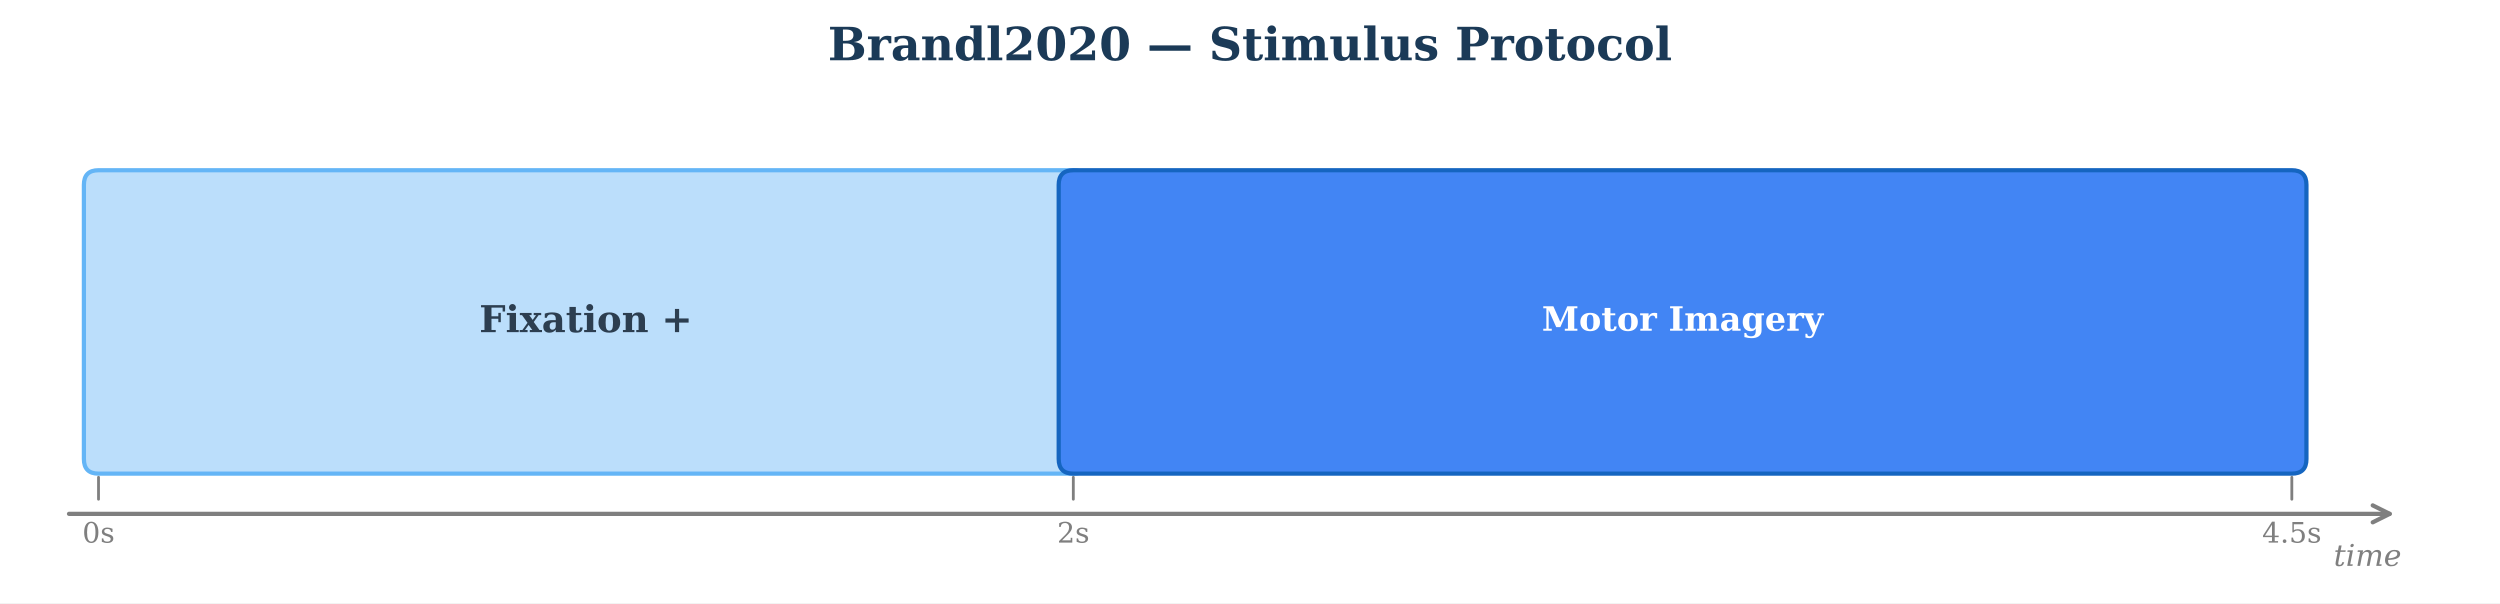
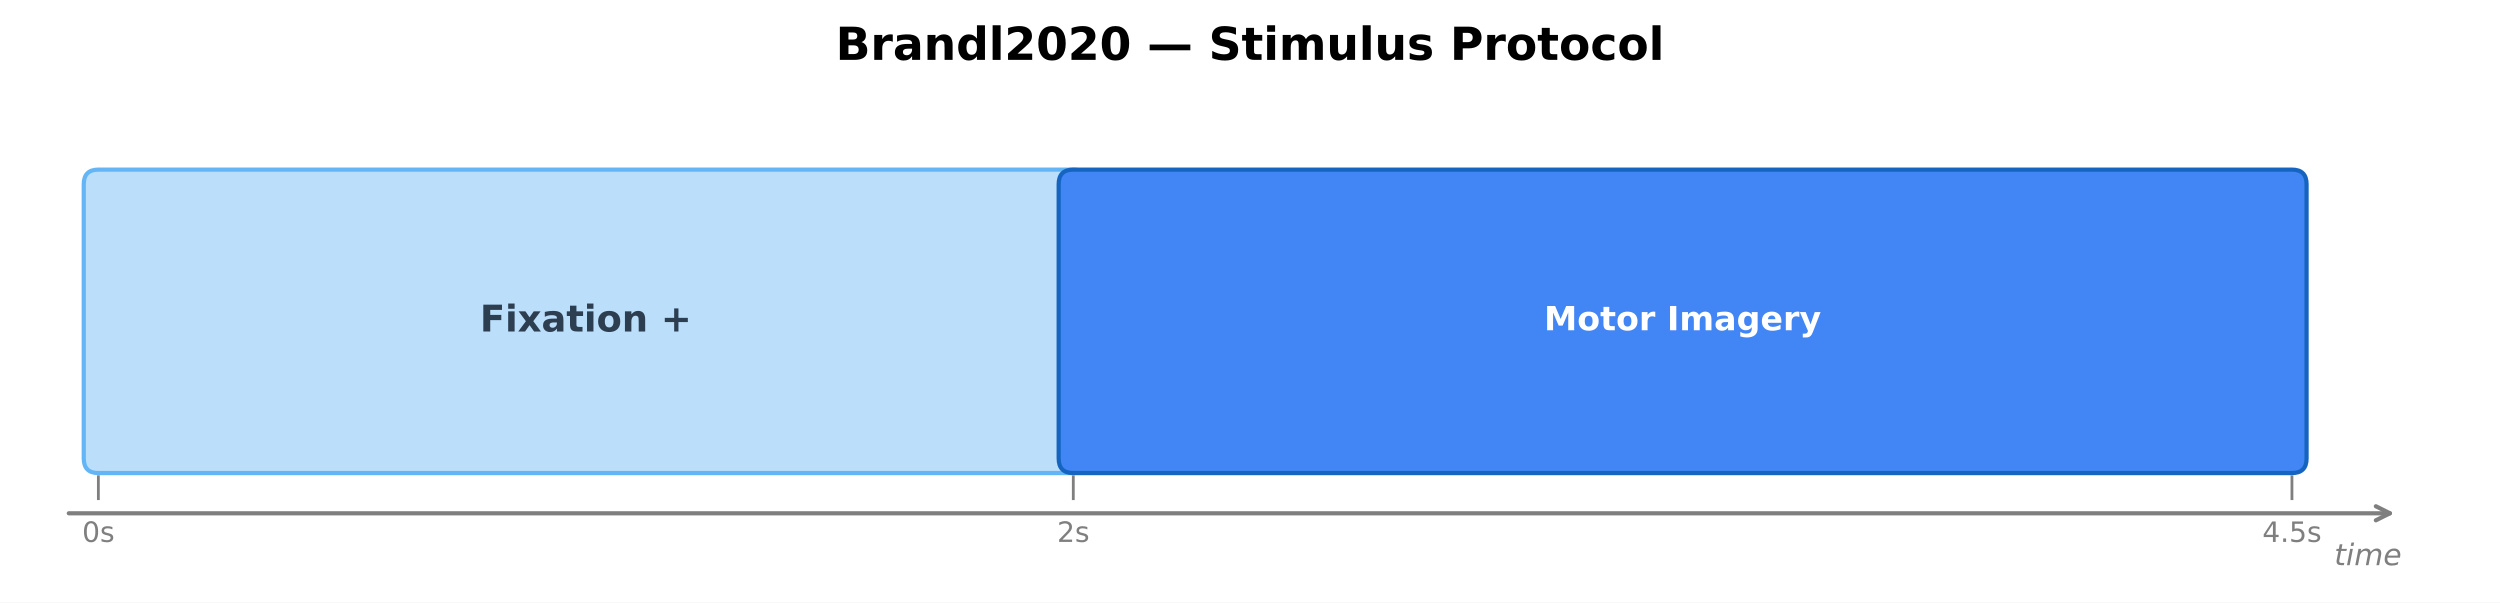
- <svg xmlns="http://www.w3.org/2000/svg" xmlns:xlink="http://www.w3.org/1999/xlink" width="708.48pt" height="170.95pt" viewBox="0 0 708.48 170.95" version="1.1">
+ <svg xmlns="http://www.w3.org/2000/svg" xmlns:xlink="http://www.w3.org/1999/xlink" width="712.8pt" height="171.788pt" viewBox="0 0 712.8 171.788" version="1.1">
  <defs>
    <style type="text/css">*{stroke-linejoin: round; stroke-linecap: butt}</style>
  </defs>
  <g id="figure_1">
    <g id="patch_1">
-       <path d="M 0 170.95  L 708.48 170.95  L 708.48 0  L 0 0  z " style="fill: #ffffff" />
+       <path d="M 0 171.788  L 712.8 171.788  L 712.8 0  L 0 0  z " style="fill: #ffffff" />
    </g>
    <g id="axes_1">
      <g id="patch_2">
-         <path d="M 27.919 134.226  L 304.17 134.226  Q 308.313 134.226 308.313 130.082  L 308.313 52.387  Q 308.313 48.243 304.17 48.243  L 27.919 48.243  Q 23.775 48.243 23.775 52.387  L 23.775 130.082  Q 23.775 134.226 27.919 134.226  z " clip-path="url(#p3c25d20036)" style="fill: #bbdefb; stroke: #64b5f6; stroke-width: 1.2" />
+         <path d="M 28.048 134.88  L 306.018 134.88  Q 310.187 134.88 310.187 130.711  L 310.187 52.532  Q 310.187 48.362 306.018 48.362  L 28.048 48.362  Q 23.878 48.362 23.878 52.532  L 23.878 130.711  Q 23.878 134.88 28.048 134.88  z " clip-path="url(#pcb5eb12a35)" style="fill: #bbdefb; stroke: #64b5f6; stroke-width: 1.2" />
      </g>
      <g id="patch_3">
-         <path d="M 304.17 134.226  L 649.483 134.226  Q 653.627 134.226 653.627 130.082  L 653.627 52.387  Q 653.627 48.243 649.483 48.243  L 304.17 48.243  Q 300.026 48.243 300.026 52.387  L 300.026 130.082  Q 300.026 134.226 304.17 134.226  z " clip-path="url(#p3c25d20036)" style="fill: #4285f4; stroke: #1565c0; stroke-width: 1.2" />
+         <path d="M 306.018 134.88  L 653.481 134.88  Q 657.65 134.88 657.65 130.711  L 657.65 52.532  Q 657.65 48.362 653.481 48.362  L 306.018 48.362  Q 301.848 48.362 301.848 52.532  L 301.848 130.711  Q 301.848 134.88 306.018 134.88  z " clip-path="url(#pcb5eb12a35)" style="fill: #4285f4; stroke: #1565c0; stroke-width: 1.2" />
      </g>
      <g id="line2d_1">
-         <path d="M 27.919 135.262  L 27.919 141.477  " clip-path="url(#p3c25d20036)" style="fill: none; stroke: #7f7f7f; stroke-width: 0.8; stroke-linecap: round" />
+         <path d="M 28.048 135.923  L 28.048 142.177  " clip-path="url(#pcb5eb12a35)" style="fill: none; stroke: #7f7f7f; stroke-width: 0.8; stroke-linecap: square" />
      </g>
      <g id="line2d_2">
-         <path d="M 304.17 135.262  L 304.17 141.477  " clip-path="url(#p3c25d20036)" style="fill: none; stroke: #7f7f7f; stroke-width: 0.8; stroke-linecap: round" />
+         <path d="M 306.018 135.923  L 306.018 142.177  " clip-path="url(#pcb5eb12a35)" style="fill: none; stroke: #7f7f7f; stroke-width: 0.8; stroke-linecap: square" />
      </g>
      <g id="line2d_3">
-         <path d="M 649.483 135.262  L 649.483 141.477  " clip-path="url(#p3c25d20036)" style="fill: none; stroke: #7f7f7f; stroke-width: 0.8; stroke-linecap: round" />
+         <path d="M 653.481 135.923  L 653.481 142.177  " clip-path="url(#pcb5eb12a35)" style="fill: none; stroke: #7f7f7f; stroke-width: 0.8; stroke-linecap: square" />
      </g>
      <g id="text_1">
-         <g clip-path="url(#p3c25d20036)">
-           <g style="fill: #2c3e50" transform="translate(135.8255 94.13173) scale(0.105 -0.105)">
+         <g clip-path="url(#pcb5eb12a35)">
+           <g style="fill: #2c3e50" transform="translate(136.8371 94.5186) scale(0.105 -0.105)">
            <defs>
-               <path id="DejaVuSerif-Bold-46" d="M 300 0  L 300 378  L 897 378  L 897 4288  L 300 4288  L 300 4666  L 4459 4666  L 4459 3566  L 4031 3566  L 4031 4238  L 2106 4238  L 2106 2741  L 3291 2741  L 3291 3334  L 3719 3334  L 3719 1722  L 3291 1722  L 3291 2316  L 2106 2316  L 2106 378  L 2841 378  L 2841 0  L 300 0  z " transform="scale(0.015625)" />
-               <path id="DejaVuSerif-Bold-69" d="M 588 4263  Q 588 4516 763 4689  Q 938 4863 1191 4863  Q 1438 4863 1611 4689  Q 1784 4516 1784 4263  Q 1784 4016 1611 3842  Q 1438 3669 1191 3669  Q 938 3669 763 3841  Q 588 4013 588 4263  z M 1797 378  L 2272 378  L 2272 0  L 219 0  L 219 378  L 691 378  L 691 2944  L 219 2944  L 219 3322  L 1797 3322  L 1797 378  z " transform="scale(0.015625)" />
-               <path id="DejaVuSerif-Bold-78" d="M 2247 2119  L 2834 2944  L 2425 2944  L 2425 3322  L 3719 3322  L 3719 2944  L 3278 2944  L 2431 1759  L 3419 378  L 3859 378  L 3859 0  L 1747 0  L 1747 378  L 2175 378  L 1550 1253  L 922 378  L 1369 378  L 1369 0  L 0 0  L 0 378  L 475 378  L 1356 1619  L 403 2944  L 31 2944  L 31 3322  L 2059 3322  L 2059 2944  L 1656 2944  L 2247 2119  z " transform="scale(0.015625)" />
-               <path id="DejaVuSerif-Bold-61" d="M 3525 2041  L 3525 378  L 4000 378  L 4000 0  L 2419 0  L 2419 422  Q 2200 159 1931 34  Q 1663 -91 1319 -91  Q 809 -91 536 182  Q 263 456 263 966  Q 263 1525 655 1803  Q 1047 2081 1838 2081  L 2419 2081  L 2419 2278  Q 2419 2681 2228 2873  Q 2038 3066 1638 3066  Q 1306 3066 1126 2930  Q 947 2794 872 2484  L 519 2484  L 519 3200  Q 816 3306 1134 3359  Q 1453 3413 1806 3413  Q 2697 3413 3111 3081  Q 3525 2750 3525 2041  z M 2419 1044  L 2419 1709  L 2003 1709  Q 1694 1709 1528 1540  Q 1363 1372 1363 1056  Q 1363 741 1483 584  Q 1603 428 1850 428  Q 2106 428 2262 597  Q 2419 766 2419 1044  z " transform="scale(0.015625)" />
-               <path id="DejaVuSerif-Bold-74" d="M 634 2944  L 153 2944  L 153 3322  L 634 3322  L 634 4353  L 1741 4353  L 1741 3322  L 2663 3322  L 2663 2944  L 1741 2944  L 1741 909  Q 1741 475 1809 369  Q 1878 263 2059 263  Q 2259 263 2356 397  Q 2453 531 2459 813  L 2925 813  Q 2897 313 2651 111  Q 2406 -91 1806 -91  Q 1122 -91 878 123  Q 634 338 634 909  L 634 2944  z " transform="scale(0.015625)" />
-               <path id="DejaVuSerif-Bold-6f" d="M 2138 263  Q 2488 263 2630 563  Q 2772 863 2772 1663  Q 2772 2463 2631 2761  Q 2491 3059 2138 3059  Q 1784 3059 1640 2757  Q 1497 2456 1497 1663  Q 1497 869 1640 566  Q 1784 263 2138 263  z M 2138 -91  Q 1259 -91 761 376  Q 263 844 263 1663  Q 263 2484 761 2948  Q 1259 3413 2138 3413  Q 3019 3413 3516 2948  Q 4013 2484 4013 1663  Q 4013 844 3514 376  Q 3016 -91 2138 -91  z " transform="scale(0.015625)" />
-               <path id="DejaVuSerif-Bold-6e" d="M 219 0  L 219 378  L 691 378  L 691 2944  L 219 2944  L 219 3322  L 1797 3322  L 1797 2853  Q 1997 3150 2253 3281  Q 2509 3413 2900 3413  Q 3459 3413 3745 3083  Q 4031 2753 4031 2113  L 4031 378  L 4506 378  L 4506 0  L 2522 0  L 2522 378  L 2925 378  L 2925 2144  Q 2925 2566 2817 2730  Q 2709 2894 2444 2894  Q 2109 2894 1953 2648  Q 1797 2403 1797 1869  L 1797 378  L 2203 378  L 2203 0  L 219 0  z " transform="scale(0.015625)" />
-               <path id="DejaVuSerif-Bold-20" transform="scale(0.015625)" />
-               <path id="DejaVuSerif-Bold-2b" d="M 3041 4013  L 3041 2369  L 4684 2369  L 4684 1650  L 3041 1650  L 3041 6  L 2322 6  L 2322 1650  L 678 1650  L 678 2369  L 2322 2369  L 2322 4013  L 3041 4013  z " transform="scale(0.015625)" />
+               <path id="DejaVuSans-Bold-46" d="M 588 4666  L 3834 4666  L 3834 3756  L 1791 3756  L 1791 2888  L 3713 2888  L 3713 1978  L 1791 1978  L 1791 0  L 588 0  L 588 4666  z " transform="scale(0.015625)" />
+               <path id="DejaVuSans-Bold-69" d="M 538 3500  L 1656 3500  L 1656 0  L 538 0  L 538 3500  z M 538 4863  L 1656 4863  L 1656 3950  L 538 3950  L 538 4863  z " transform="scale(0.015625)" />
+               <path id="DejaVuSans-Bold-78" d="M 1422 1791  L 159 3500  L 1344 3500  L 2059 2463  L 2784 3500  L 3969 3500  L 2706 1797  L 4031 0  L 2847 0  L 2059 1106  L 1281 0  L 97 0  L 1422 1791  z " transform="scale(0.015625)" />
+               <path id="DejaVuSans-Bold-61" d="M 2106 1575  Q 1756 1575 1579 1456  Q 1403 1338 1403 1106  Q 1403 894 1545 773  Q 1688 653 1941 653  Q 2256 653 2472 879  Q 2688 1106 2688 1447  L 2688 1575  L 2106 1575  z M 3816 1997  L 3816 0  L 2688 0  L 2688 519  Q 2463 200 2181 54  Q 1900 -91 1497 -91  Q 953 -91 614 226  Q 275 544 275 1050  Q 275 1666 698 1953  Q 1122 2241 2028 2241  L 2688 2241  L 2688 2328  Q 2688 2594 2478 2717  Q 2269 2841 1825 2841  Q 1466 2841 1156 2769  Q 847 2697 581 2553  L 581 3406  Q 941 3494 1303 3539  Q 1666 3584 2028 3584  Q 2975 3584 3395 3211  Q 3816 2838 3816 1997  z " transform="scale(0.015625)" />
+               <path id="DejaVuSans-Bold-74" d="M 1759 4494  L 1759 3500  L 2913 3500  L 2913 2700  L 1759 2700  L 1759 1216  Q 1759 972 1856 886  Q 1953 800 2241 800  L 2816 800  L 2816 0  L 1856 0  Q 1194 0 917 276  Q 641 553 641 1216  L 641 2700  L 84 2700  L 84 3500  L 641 3500  L 641 4494  L 1759 4494  z " transform="scale(0.015625)" />
+               <path id="DejaVuSans-Bold-6f" d="M 2203 2784  Q 1831 2784 1636 2517  Q 1441 2250 1441 1747  Q 1441 1244 1636 976  Q 1831 709 2203 709  Q 2569 709 2762 976  Q 2956 1244 2956 1747  Q 2956 2250 2762 2517  Q 2569 2784 2203 2784  z M 2203 3584  Q 3106 3584 3614 3096  Q 4122 2609 4122 1747  Q 4122 884 3614 396  Q 3106 -91 2203 -91  Q 1297 -91 786 396  Q 275 884 275 1747  Q 275 2609 786 3096  Q 1297 3584 2203 3584  z " transform="scale(0.015625)" />
+               <path id="DejaVuSans-Bold-6e" d="M 4056 2131  L 4056 0  L 2931 0  L 2931 347  L 2931 1631  Q 2931 2084 2911 2256  Q 2891 2428 2841 2509  Q 2775 2619 2662 2680  Q 2550 2741 2406 2741  Q 2056 2741 1856 2470  Q 1656 2200 1656 1722  L 1656 0  L 538 0  L 538 3500  L 1656 3500  L 1656 2988  Q 1909 3294 2193 3439  Q 2478 3584 2822 3584  Q 3428 3584 3742 3212  Q 4056 2841 4056 2131  z " transform="scale(0.015625)" />
+               <path id="DejaVuSans-Bold-20" transform="scale(0.015625)" />
+               <path id="DejaVuSans-Bold-2b" d="M 3053 4013  L 3053 2375  L 4684 2375  L 4684 1638  L 3053 1638  L 3053 0  L 2309 0  L 2309 1638  L 678 1638  L 678 2375  L 2309 2375  L 2309 4013  L 3053 4013  z " transform="scale(0.015625)" />
            </defs>
-             <use xlink:href="#DejaVuSerif-Bold-46" />
-             <use xlink:href="#DejaVuSerif-Bold-69" transform="translate(70.99609 0)" />
-             <use xlink:href="#DejaVuSerif-Bold-78" transform="translate(108.9844 0)" />
-             <use xlink:href="#DejaVuSerif-Bold-61" transform="translate(168.6035 0)" />
-             <use xlink:href="#DejaVuSerif-Bold-74" transform="translate(233.3984 0)" />
-             <use xlink:href="#DejaVuSerif-Bold-69" transform="translate(279.5898 0)" />
-             <use xlink:href="#DejaVuSerif-Bold-6f" transform="translate(317.5781 0)" />
-             <use xlink:href="#DejaVuSerif-Bold-6e" transform="translate(384.2773 0)" />
-             <use xlink:href="#DejaVuSerif-Bold-20" transform="translate(456.9824 0)" />
-             <use xlink:href="#DejaVuSerif-Bold-2b" transform="translate(491.7969 0)" />
+             <use xlink:href="#DejaVuSans-Bold-46" />
+             <use xlink:href="#DejaVuSans-Bold-69" transform="translate(68.31055 0)" />
+             <use xlink:href="#DejaVuSans-Bold-78" transform="translate(102.5879 0)" />
+             <use xlink:href="#DejaVuSans-Bold-61" transform="translate(167.0898 0)" />
+             <use xlink:href="#DejaVuSans-Bold-74" transform="translate(234.5703 0)" />
+             <use xlink:href="#DejaVuSans-Bold-69" transform="translate(282.373 0)" />
+             <use xlink:href="#DejaVuSans-Bold-6f" transform="translate(316.6504 0)" />
+             <use xlink:href="#DejaVuSans-Bold-6e" transform="translate(385.3516 0)" />
+             <use xlink:href="#DejaVuSans-Bold-20" transform="translate(456.543 0)" />
+             <use xlink:href="#DejaVuSans-Bold-2b" transform="translate(491.3574 0)" />
          </g>
        </g>
      </g>
      <g id="text_2">
-         <g clip-path="url(#p3c25d20036)">
-           <g style="fill: #ffffff" transform="translate(436.9493 93.72071) scale(0.095 -0.095)">
+         <g clip-path="url(#pcb5eb12a35)">
+           <g style="fill: #ffffff" transform="translate(440.2463 94.16844) scale(0.095 -0.095)">
            <defs>
-               <path id="DejaVuSerif-Bold-4d" d="M 269 0  L 269 378  L 863 378  L 863 4288  L 269 4288  L 269 4666  L 2194 4666  L 3525 1672  L 4863 4666  L 6784 4666  L 6784 4288  L 6188 4288  L 6188 378  L 6784 378  L 6784 0  L 4384 0  L 4384 378  L 4978 378  L 4978 3938  L 3531 684  L 2741 684  L 1300 3938  L 1300 378  L 1894 378  L 1894 0  L 269 0  z " transform="scale(0.015625)" />
-               <path id="DejaVuSerif-Bold-72" d="M 3438 3359  L 3438 2369  L 3084 2369  Q 3066 2634 2941 2764  Q 2816 2894 2578 2894  Q 2216 2894 2006 2575  Q 1797 2256 1797 1691  L 1797 378  L 2400 378  L 2400 0  L 219 0  L 219 378  L 691 378  L 691 2944  L 184 2944  L 184 3322  L 1797 3322  L 1797 2731  Q 1959 3078 2226 3245  Q 2494 3413 2881 3413  Q 2978 3413 3117 3398  Q 3256 3384 3438 3359  z " transform="scale(0.015625)" />
-               <path id="DejaVuSerif-Bold-49" d="M 300 0  L 300 378  L 897 378  L 897 4288  L 300 4288  L 300 4666  L 2700 4666  L 2700 4288  L 2100 4288  L 2100 378  L 2700 378  L 2700 0  L 300 0  z " transform="scale(0.015625)" />
-               <path id="DejaVuSerif-Bold-6d" d="M 3884 2778  Q 4116 3109 4384 3261  Q 4653 3413 5013 3413  Q 5584 3413 5867 3089  Q 6150 2766 6150 2113  L 6150 378  L 6625 378  L 6625 0  L 4647 0  L 4647 378  L 5044 378  L 5044 1947  Q 5044 2569 4948 2731  Q 4853 2894 4594 2894  Q 4300 2894 4137 2667  Q 3975 2441 3975 2022  L 3975 378  L 4372 378  L 4372 0  L 2472 0  L 2472 378  L 2869 378  L 2869 1947  Q 2869 2569 2772 2731  Q 2675 2894 2419 2894  Q 2122 2894 1959 2667  Q 1797 2441 1797 2022  L 1797 378  L 2194 378  L 2194 0  L 219 0  L 219 378  L 691 378  L 691 2944  L 219 2944  L 219 3322  L 1797 3322  L 1797 2853  Q 1991 3144 2241 3278  Q 2491 3413 2834 3413  Q 3241 3413 3494 3258  Q 3747 3103 3884 2778  z " transform="scale(0.015625)" />
-               <path id="DejaVuSerif-Bold-67" d="M 3853 2944  L 3853 44  Q 3853 -656 3354 -1039  Q 2856 -1422 1947 -1422  Q 1616 -1422 1275 -1370  Q 934 -1319 575 -1216  L 575 -422  L 928 -422  Q 975 -750 1192 -909  Q 1409 -1069 1813 -1069  Q 2325 -1069 2536 -823  Q 2747 -578 2747 44  L 2747 422  Q 2606 163 2367 36  Q 2128 -91 1778 -91  Q 1072 -91 667 378  Q 263 847 263 1663  Q 263 2481 667 2947  Q 1072 3413 1778 3413  Q 2128 3413 2367 3286  Q 2606 3159 2747 2900  L 2747 3322  L 4325 3322  L 4325 2944  L 3853 2944  z M 2747 1825  Q 2747 2406 2597 2665  Q 2447 2925 2119 2925  Q 1775 2925 1636 2651  Q 1497 2378 1497 1663  Q 1497 947 1637 672  Q 1778 397 2119 397  Q 2447 397 2597 656  Q 2747 916 2747 1497  L 2747 1825  z " transform="scale(0.015625)" />
-               <path id="DejaVuSerif-Bold-65" d="M 2566 1875  Q 2566 2531 2444 2795  Q 2322 3059 2028 3059  Q 1744 3059 1620 2800  Q 1497 2541 1497 1931  L 1497 1875  L 2566 1875  z M 3781 1503  L 1497 1503  L 1497 1478  Q 1497 834 1690 548  Q 1884 263 2316 263  Q 2675 263 2897 453  Q 3119 644 3181 1006  L 3700 1006  Q 3566 441 3166 175  Q 2766 -91 2047 -91  Q 1184 -91 723 364  Q 263 819 263 1663  Q 263 2488 734 2950  Q 1206 3413 2047 3413  Q 2872 3413 3312 2927  Q 3753 2441 3781 1503  z " transform="scale(0.015625)" />
-               <path id="DejaVuSerif-Bold-79" d="M 1997 -750  Q 1847 -1116 1634 -1269  Q 1422 -1422 1063 -1422  Q 909 -1422 721 -1387  Q 534 -1353 313 -1288  L 313 -594  L 666 -597  Q 675 -838 779 -953  Q 884 -1069 1094 -1069  Q 1297 -1069 1422 -958  Q 1547 -847 1672 -538  L 1722 -422  L 275 2944  L -84 2944  L -84 3322  L 1831 3322  L 1831 2944  L 1434 2944  L 2278 978  L 3066 2944  L 2625 2944  L 2625 3322  L 3872 3322  L 3872 2944  L 3469 2944  L 1997 -750  z " transform="scale(0.015625)" />
+               <path id="DejaVuSans-Bold-4d" d="M 588 4666  L 2119 4666  L 3181 2169  L 4250 4666  L 5778 4666  L 5778 0  L 4641 0  L 4641 3413  L 3566 897  L 2803 897  L 1728 3413  L 1728 0  L 588 0  L 588 4666  z " transform="scale(0.015625)" />
+               <path id="DejaVuSans-Bold-72" d="M 3138 2547  Q 2991 2616 2845 2648  Q 2700 2681 2553 2681  Q 2122 2681 1889 2404  Q 1656 2128 1656 1613  L 1656 0  L 538 0  L 538 3500  L 1656 3500  L 1656 2925  Q 1872 3269 2151 3426  Q 2431 3584 2822 3584  Q 2878 3584 2943 3579  Q 3009 3575 3134 3559  L 3138 2547  z " transform="scale(0.015625)" />
+               <path id="DejaVuSans-Bold-49" d="M 588 4666  L 1791 4666  L 1791 0  L 588 0  L 588 4666  z " transform="scale(0.015625)" />
+               <path id="DejaVuSans-Bold-6d" d="M 3781 2919  Q 3994 3244 4286 3414  Q 4578 3584 4928 3584  Q 5531 3584 5847 3212  Q 6163 2841 6163 2131  L 6163 0  L 5038 0  L 5038 1825  Q 5041 1866 5042 1909  Q 5044 1953 5044 2034  Q 5044 2406 4934 2573  Q 4825 2741 4581 2741  Q 4263 2741 4089 2478  Q 3916 2216 3909 1719  L 3909 0  L 2784 0  L 2784 1825  Q 2784 2406 2684 2573  Q 2584 2741 2328 2741  Q 2006 2741 1831 2477  Q 1656 2213 1656 1722  L 1656 0  L 531 0  L 531 3500  L 1656 3500  L 1656 2988  Q 1863 3284 2130 3434  Q 2397 3584 2719 3584  Q 3081 3584 3359 3409  Q 3638 3234 3781 2919  z " transform="scale(0.015625)" />
+               <path id="DejaVuSans-Bold-67" d="M 2919 594  Q 2688 288 2409 144  Q 2131 0 1766 0  Q 1125 0 706 504  Q 288 1009 288 1791  Q 288 2575 706 3076  Q 1125 3578 1766 3578  Q 2131 3578 2409 3434  Q 2688 3291 2919 2981  L 2919 3500  L 4044 3500  L 4044 353  Q 4044 -491 3511 -936  Q 2978 -1381 1966 -1381  Q 1638 -1381 1331 -1331  Q 1025 -1281 716 -1178  L 716 -306  Q 1009 -475 1290 -558  Q 1572 -641 1856 -641  Q 2406 -641 2662 -400  Q 2919 -159 2919 353  L 2919 594  z M 2181 2772  Q 1834 2772 1640 2515  Q 1447 2259 1447 1791  Q 1447 1309 1634 1061  Q 1822 813 2181 813  Q 2531 813 2725 1069  Q 2919 1325 2919 1791  Q 2919 2259 2725 2515  Q 2531 2772 2181 2772  z " transform="scale(0.015625)" />
+               <path id="DejaVuSans-Bold-65" d="M 4031 1759  L 4031 1441  L 1416 1441  Q 1456 1047 1700 850  Q 1944 653 2381 653  Q 2734 653 3104 758  Q 3475 863 3866 1075  L 3866 213  Q 3469 63 3072 -14  Q 2675 -91 2278 -91  Q 1328 -91 801 392  Q 275 875 275 1747  Q 275 2603 792 3093  Q 1309 3584 2216 3584  Q 3041 3584 3536 3087  Q 4031 2591 4031 1759  z M 2881 2131  Q 2881 2450 2695 2645  Q 2509 2841 2209 2841  Q 1884 2841 1681 2658  Q 1478 2475 1428 2131  L 2881 2131  z " transform="scale(0.015625)" />
+               <path id="DejaVuSans-Bold-79" d="M 78 3500  L 1197 3500  L 2138 1125  L 2938 3500  L 4056 3500  L 2584 -331  Q 2363 -916 2067 -1148  Q 1772 -1381 1288 -1381  L 641 -1381  L 641 -647  L 991 -647  Q 1275 -647 1404 -556  Q 1534 -466 1606 -231  L 1638 -134  L 78 3500  z " transform="scale(0.015625)" />
            </defs>
-             <use xlink:href="#DejaVuSerif-Bold-4d" />
-             <use xlink:href="#DejaVuSerif-Bold-6f" transform="translate(110.6934 0)" />
-             <use xlink:href="#DejaVuSerif-Bold-74" transform="translate(177.3926 0)" />
-             <use xlink:href="#DejaVuSerif-Bold-6f" transform="translate(223.584 0)" />
-             <use xlink:href="#DejaVuSerif-Bold-72" transform="translate(290.2832 0)" />
-             <use xlink:href="#DejaVuSerif-Bold-20" transform="translate(342.9688 0)" />
-             <use xlink:href="#DejaVuSerif-Bold-49" transform="translate(377.7832 0)" />
-             <use xlink:href="#DejaVuSerif-Bold-6d" transform="translate(424.5605 0)" />
-             <use xlink:href="#DejaVuSerif-Bold-61" transform="translate(530.3711 0)" />
-             <use xlink:href="#DejaVuSerif-Bold-67" transform="translate(595.166 0)" />
-             <use xlink:href="#DejaVuSerif-Bold-65" transform="translate(665.0879 0)" />
-             <use xlink:href="#DejaVuSerif-Bold-72" transform="translate(728.7109 0)" />
-             <use xlink:href="#DejaVuSerif-Bold-79" transform="translate(781.3965 0)" />
+             <use xlink:href="#DejaVuSans-Bold-4d" />
+             <use xlink:href="#DejaVuSans-Bold-6f" transform="translate(99.51172 0)" />
+             <use xlink:href="#DejaVuSans-Bold-74" transform="translate(168.2129 0)" />
+             <use xlink:href="#DejaVuSans-Bold-6f" transform="translate(216.0156 0)" />
+             <use xlink:href="#DejaVuSans-Bold-72" transform="translate(284.7168 0)" />
+             <use xlink:href="#DejaVuSans-Bold-20" transform="translate(334.0332 0)" />
+             <use xlink:href="#DejaVuSans-Bold-49" transform="translate(368.8477 0)" />
+             <use xlink:href="#DejaVuSans-Bold-6d" transform="translate(406.0547 0)" />
+             <use xlink:href="#DejaVuSans-Bold-61" transform="translate(510.2539 0)" />
+             <use xlink:href="#DejaVuSans-Bold-67" transform="translate(577.7344 0)" />
+             <use xlink:href="#DejaVuSans-Bold-65" transform="translate(649.3164 0)" />
+             <use xlink:href="#DejaVuSans-Bold-72" transform="translate(717.1387 0)" />
+             <use xlink:href="#DejaVuSans-Bold-79" transform="translate(766.4551 0)" />
          </g>
        </g>
      </g>
      <g id="text_3">
-         <g style="fill: #7f7f7f" transform="translate(23.32131 153.7719) scale(0.08 -0.08)">
+         <g style="fill: #7f7f7f" transform="translate(23.41901 154.5102) scale(0.08 -0.08)">
          <defs>
-             <path id="DejaVuSerif-30" d="M 2034 219  Q 2513 219 2750 744  Q 2988 1269 2988 2328  Q 2988 3391 2750 3916  Q 2513 4441 2034 4441  Q 1556 4441 1318 3916  Q 1081 3391 1081 2328  Q 1081 1269 1318 744  Q 1556 219 2034 219  z M 2034 -91  Q 1275 -91 848 546  Q 422 1184 422 2328  Q 422 3475 848 4112  Q 1275 4750 2034 4750  Q 2797 4750 3222 4112  Q 3647 3475 3647 2328  Q 3647 1184 3222 546  Q 2797 -91 2034 -91  z " transform="scale(0.015625)" />
-             <path id="DejaVuSerif-73" d="M 359 184  L 359 959  L 691 959  Q 703 588 923 403  Q 1144 219 1575 219  Q 1963 219 2166 364  Q 2369 509 2369 788  Q 2369 1006 2220 1140  Q 2072 1275 1594 1428  L 1178 1569  Q 750 1706 558 1912  Q 366 2119 366 2438  Q 366 2894 700 3153  Q 1034 3413 1625 3413  Q 1888 3413 2178 3344  Q 2469 3275 2778 3144  L 2778 2419  L 2447 2419  Q 2434 2741 2221 2922  Q 2009 3103 1644 3103  Q 1281 3103 1095 2975  Q 909 2847 909 2591  Q 909 2381 1050 2254  Q 1191 2128 1613 1997  L 2069 1856  Q 2541 1709 2748 1489  Q 2956 1269 2956 922  Q 2956 450 2595 179  Q 2234 -91 1600 -91  Q 1278 -91 972 -22  Q 666 47 359 184  z " transform="scale(0.015625)" />
+             <path id="DejaVuSans-30" d="M 2034 4250  Q 1547 4250 1301 3770  Q 1056 3291 1056 2328  Q 1056 1369 1301 889  Q 1547 409 2034 409  Q 2525 409 2770 889  Q 3016 1369 3016 2328  Q 3016 3291 2770 3770  Q 2525 4250 2034 4250  z M 2034 4750  Q 2819 4750 3233 4129  Q 3647 3509 3647 2328  Q 3647 1150 3233 529  Q 2819 -91 2034 -91  Q 1250 -91 836 529  Q 422 1150 422 2328  Q 422 3509 836 4129  Q 1250 4750 2034 4750  z " transform="scale(0.015625)" />
+             <path id="DejaVuSans-73" d="M 2834 3397  L 2834 2853  Q 2591 2978 2328 3040  Q 2066 3103 1784 3103  Q 1356 3103 1142 2972  Q 928 2841 928 2578  Q 928 2378 1081 2264  Q 1234 2150 1697 2047  L 1894 2003  Q 2506 1872 2764 1633  Q 3022 1394 3022 966  Q 3022 478 2636 193  Q 2250 -91 1575 -91  Q 1294 -91 989 -36  Q 684 19 347 128  L 347 722  Q 666 556 975 473  Q 1284 391 1588 391  Q 1994 391 2212 530  Q 2431 669 2431 922  Q 2431 1156 2273 1281  Q 2116 1406 1581 1522  L 1381 1569  Q 847 1681 609 1914  Q 372 2147 372 2553  Q 372 3047 722 3315  Q 1072 3584 1716 3584  Q 2034 3584 2315 3537  Q 2597 3491 2834 3397  z " transform="scale(0.015625)" />
          </defs>
-           <use xlink:href="#DejaVuSerif-30" />
-           <use xlink:href="#DejaVuSerif-73" transform="translate(63.62305 0)" />
+           <use xlink:href="#DejaVuSans-30" />
+           <use xlink:href="#DejaVuSans-73" transform="translate(63.62305 0)" />
        </g>
      </g>
      <g id="text_4">
-         <g style="fill: #7f7f7f" transform="translate(299.5721 153.7719) scale(0.08 -0.08)">
+         <g style="fill: #7f7f7f" transform="translate(301.3892 154.5102) scale(0.08 -0.08)">
          <defs>
-             <path id="DejaVuSerif-32" d="M 819 3553  L 469 3553  L 469 4384  Q 803 4563 1142 4656  Q 1481 4750 1806 4750  Q 2534 4750 2956 4397  Q 3378 4044 3378 3438  Q 3378 2753 2422 1800  Q 2347 1728 2309 1691  L 1131 513  L 3078 513  L 3078 1088  L 3444 1088  L 3444 0  L 434 0  L 434 341  L 1850 1753  Q 2319 2222 2519 2614  Q 2719 3006 2719 3438  Q 2719 3909 2473 4175  Q 2228 4441 1797 4441  Q 1350 4441 1106 4219  Q 863 3997 819 3553  z " transform="scale(0.015625)" />
+             <path id="DejaVuSans-32" d="M 1228 531  L 3431 531  L 3431 0  L 469 0  L 469 531  Q 828 903 1448 1529  Q 2069 2156 2228 2338  Q 2531 2678 2651 2914  Q 2772 3150 2772 3378  Q 2772 3750 2511 3984  Q 2250 4219 1831 4219  Q 1534 4219 1204 4116  Q 875 4013 500 3803  L 500 4441  Q 881 4594 1212 4672  Q 1544 4750 1819 4750  Q 2544 4750 2975 4387  Q 3406 4025 3406 3419  Q 3406 3131 3298 2873  Q 3191 2616 2906 2266  Q 2828 2175 2409 1742  Q 1991 1309 1228 531  z " transform="scale(0.015625)" />
          </defs>
-           <use xlink:href="#DejaVuSerif-32" />
-           <use xlink:href="#DejaVuSerif-73" transform="translate(63.62305 0)" />
+           <use xlink:href="#DejaVuSans-32" />
+           <use xlink:href="#DejaVuSans-73" transform="translate(63.62305 0)" />
        </g>
      </g>
      <g id="text_5">
-         <g style="fill: #7f7f7f" transform="translate(641.0692 153.7719) scale(0.08 -0.08)">
+         <g style="fill: #7f7f7f" transform="translate(645.0356 154.5102) scale(0.08 -0.08)">
          <defs>
-             <path id="DejaVuSerif-34" d="M 2234 1581  L 2234 4063  L 641 1581  L 2234 1581  z M 3609 0  L 1484 0  L 1484 331  L 2234 331  L 2234 1247  L 197 1247  L 197 1588  L 2241 4750  L 2859 4750  L 2859 1581  L 3750 1581  L 3750 1247  L 2859 1247  L 2859 331  L 3609 331  L 3609 0  z " transform="scale(0.015625)" />
-             <path id="DejaVuSerif-2e" d="M 603 325  Q 603 500 722 622  Q 841 744 1019 744  Q 1191 744 1312 622  Q 1434 500 1434 325  Q 1434 153 1312 31  Q 1191 -91 1019 -91  Q 841 -91 722 29  Q 603 150 603 325  z " transform="scale(0.015625)" />
-             <path id="DejaVuSerif-35" d="M 3219 4666  L 3219 4153  L 1081 4153  L 1081 2816  Q 1244 2928 1461 2984  Q 1678 3041 1947 3041  Q 2703 3041 3140 2622  Q 3578 2203 3578 1478  Q 3578 738 3136 323  Q 2694 -91 1894 -91  Q 1572 -91 1234 -12  Q 897 66 544 225  L 544 1131  L 897 1131  Q 925 688 1179 453  Q 1434 219 1894 219  Q 2388 219 2653 544  Q 2919 869 2919 1478  Q 2919 2084 2655 2407  Q 2391 2731 1894 2731  Q 1613 2731 1398 2631  Q 1184 2531 1019 2322  L 750 2322  L 750 4666  L 3219 4666  z " transform="scale(0.015625)" />
+             <path id="DejaVuSans-34" d="M 2419 4116  L 825 1625  L 2419 1625  L 2419 4116  z M 2253 4666  L 3047 4666  L 3047 1625  L 3713 1625  L 3713 1100  L 3047 1100  L 3047 0  L 2419 0  L 2419 1100  L 313 1100  L 313 1709  L 2253 4666  z " transform="scale(0.015625)" />
+             <path id="DejaVuSans-2e" d="M 684 794  L 1344 794  L 1344 0  L 684 0  L 684 794  z " transform="scale(0.015625)" />
+             <path id="DejaVuSans-35" d="M 691 4666  L 3169 4666  L 3169 4134  L 1269 4134  L 1269 2991  Q 1406 3038 1543 3061  Q 1681 3084 1819 3084  Q 2600 3084 3056 2656  Q 3513 2228 3513 1497  Q 3513 744 3044 326  Q 2575 -91 1722 -91  Q 1428 -91 1123 -41  Q 819 9 494 109  L 494 744  Q 775 591 1075 516  Q 1375 441 1709 441  Q 2250 441 2565 725  Q 2881 1009 2881 1497  Q 2881 1984 2565 2268  Q 2250 2553 1709 2553  Q 1456 2553 1204 2497  Q 953 2441 691 2322  L 691 4666  z " transform="scale(0.015625)" />
          </defs>
-           <use xlink:href="#DejaVuSerif-34" />
-           <use xlink:href="#DejaVuSerif-2e" transform="translate(63.62305 0)" />
-           <use xlink:href="#DejaVuSerif-35" transform="translate(95.41016 0)" />
-           <use xlink:href="#DejaVuSerif-73" transform="translate(159.0332 0)" />
+           <use xlink:href="#DejaVuSans-34" />
+           <use xlink:href="#DejaVuSans-2e" transform="translate(63.62305 0)" />
+           <use xlink:href="#DejaVuSans-35" transform="translate(95.41016 0)" />
+           <use xlink:href="#DejaVuSans-73" transform="translate(159.0332 0)" />
        </g>
      </g>
      <g id="patch_4">
-         <path d="M 19.56 145.621  Q 349.061 145.621 677.22 145.621  " style="fill: none; stroke: #7f7f7f; stroke-width: 1.2; stroke-linecap: round" />
-         <path d="M 672.42 143.221  L 677.22 145.621  L 672.42 148.021  " style="fill: none; stroke: #7f7f7f; stroke-width: 1.2; stroke-linecap: round" />
+         <path d="M 19.622 146.347  Q 351.186 146.347 681.409 146.347  " style="fill: none; stroke: #7f7f7f; stroke-width: 1.2; stroke-linecap: round" />
+         <path d="M 677.409 144.347  L 681.409 146.347  L 677.409 148.347  " style="fill: none; stroke: #7f7f7f; stroke-width: 1.2; stroke-linecap: round" />
      </g>
      <g id="text_6">
-         <g style="fill: #7f7f7f" transform="translate(661.3353 160.3674) scale(0.085 -0.085)">
+         <g style="fill: #7f7f7f" transform="translate(665.5489 161.1444) scale(0.085 -0.085)">
          <defs>
-             <path id="DejaVuSerif-Italic-74" d="M 856 2988  L 350 2988  L 416 3322  L 922 3322  L 1122 4353  L 1700 4353  L 1500 3322  L 2581 3322  L 2516 2988  L 1434 2988  L 1025 878  Q 978 631 978 488  Q 978 388 1000 338  Q 1059 219 1278 219  Q 1503 219 1633 351  Q 1763 484 1825 781  L 2259 781  Q 2147 328 1884 118  Q 1622 -91 1169 -91  Q 672 -91 506 131  Q 406 266 406 516  Q 406 675 447 878  L 856 2988  z " transform="scale(0.015625)" />
-             <path id="DejaVuSerif-Italic-69" d="M 1009 4353  Q 1038 4497 1163 4603  Q 1288 4709 1434 4709  Q 1578 4709 1663 4603  Q 1728 4522 1728 4422  Q 1728 4388 1719 4353  Q 1691 4206 1567 4103  Q 1444 4000 1297 4000  Q 1150 4000 1066 4103  Q 1003 4181 1003 4281  Q 1003 4316 1009 4353  z M 963 331  L 1506 331  L 1444 0  L 325 0  L 903 2988  L 353 2988  L 419 3322  L 1544 3322  L 963 331  z " transform="scale(0.015625)" />
-             <path id="DejaVuSerif-Italic-6d" d="M 3503 2675  Q 3741 3041 4034 3227  Q 4328 3413 4672 3413  Q 5194 3413 5388 3088  Q 5503 2894 5503 2578  Q 5503 2372 5453 2113  L 5106 331  L 5625 331  L 5563 0  L 4469 0  L 4866 2047  Q 4913 2291 4913 2466  Q 4913 2659 4856 2772  Q 4750 2988 4403 2988  Q 4019 2988 3761 2697  Q 3503 2406 3394 1850  L 3034 0  L 2459 0  L 2863 2069  Q 2906 2303 2906 2472  Q 2906 2666 2850 2775  Q 2741 2988 2394 2988  Q 2009 2988 1751 2697  Q 1494 2406 1384 1850  L 1025 0  L 450 0  L 1031 2994  L 481 2994  L 544 3322  L 1669 3322  L 1556 2731  Q 1778 3063 2059 3238  Q 2341 3413 2653 3413  Q 3041 3413 3262 3220  Q 3484 3028 3503 2675  z " transform="scale(0.015625)" />
-             <path id="DejaVuSerif-Italic-65" d="M 938 1275  Q 925 1156 925 1050  Q 925 756 1031 563  Q 1216 219 1709 219  Q 2072 219 2250 328  Q 2569 525 2644 778  L 3066 778  Q 2941 381 2475 103  Q 2150 -91 1506 -91  Q 863 -91 516 388  Q 272 722 272 1206  Q 272 1419 319 1659  Q 472 2450 1000 2931  Q 1528 3413 2278 3413  Q 3500 3413 3500 2547  Q 3500 1913 2859 1603  Q 2206 1288 938 1275  z M 2541 1975  Q 2891 2181 2891 2569  Q 2891 3103 2181 3103  Q 1763 3103 1472 2784  Q 1181 2466 1003 1606  Q 2006 1653 2541 1975  z " transform="scale(0.015625)" />
+             <path id="DejaVuSans-Oblique-74" d="M 2706 3500  L 2619 3053  L 1472 3053  L 1100 1153  Q 1081 1047 1072 975  Q 1063 903 1063 863  Q 1063 663 1183 572  Q 1303 481 1569 481  L 2150 481  L 2053 0  L 1503 0  Q 991 0 739 200  Q 488 400 488 806  Q 488 878 497 964  Q 506 1050 525 1153  L 897 3053  L 409 3053  L 500 3500  L 978 3500  L 1172 4494  L 1747 4494  L 1556 3500  L 2706 3500  z " transform="scale(0.015625)" />
+             <path id="DejaVuSans-Oblique-69" d="M 1172 4863  L 1747 4863  L 1606 4134  L 1031 4134  L 1172 4863  z M 909 3500  L 1484 3500  L 800 0  L 225 0  L 909 3500  z " transform="scale(0.015625)" />
+             <path id="DejaVuSans-Oblique-6d" d="M 5747 2113  L 5338 0  L 4763 0  L 5166 2094  Q 5191 2228 5203 2325  Q 5216 2422 5216 2491  Q 5216 2772 5059 2928  Q 4903 3084 4622 3084  Q 4203 3084 3875 2770  Q 3547 2456 3450 1953  L 3066 0  L 2491 0  L 2900 2094  Q 2925 2209 2937 2307  Q 2950 2406 2950 2484  Q 2950 2769 2794 2926  Q 2638 3084 2363 3084  Q 1938 3084 1609 2770  Q 1281 2456 1184 1953  L 800 0  L 225 0  L 909 3500  L 1484 3500  L 1375 2956  Q 1609 3263 1923 3423  Q 2238 3584 2597 3584  Q 2978 3584 3223 3384  Q 3469 3184 3519 2828  Q 3781 3197 4126 3390  Q 4472 3584 4856 3584  Q 5306 3584 5551 3325  Q 5797 3066 5797 2591  Q 5797 2488 5784 2364  Q 5772 2241 5747 2113  z " transform="scale(0.015625)" />
+             <path id="DejaVuSans-Oblique-65" d="M 3078 2063  Q 3088 2113 3092 2166  Q 3097 2219 3097 2272  Q 3097 2653 2873 2875  Q 2650 3097 2266 3097  Q 1838 3097 1509 2826  Q 1181 2556 1013 2059  L 3078 2063  z M 3578 1613  L 903 1613  Q 884 1494 878 1425  Q 872 1356 872 1306  Q 872 872 1139 634  Q 1406 397 1894 397  Q 2269 397 2603 481  Q 2938 566 3225 728  L 3116 159  Q 2806 34 2476 -28  Q 2147 -91 1806 -91  Q 1078 -91 686 257  Q 294 606 294 1247  Q 294 1794 489 2264  Q 684 2734 1063 3103  Q 1306 3334 1642 3459  Q 1978 3584 2356 3584  Q 2950 3584 3301 3228  Q 3653 2872 3653 2272  Q 3653 2128 3634 1964  Q 3616 1800 3578 1613  z " transform="scale(0.015625)" />
          </defs>
-           <use xlink:href="#DejaVuSerif-Italic-74" />
-           <use xlink:href="#DejaVuSerif-Italic-69" transform="translate(40.18555 0)" />
-           <use xlink:href="#DejaVuSerif-Italic-6d" transform="translate(72.16797 0)" />
-           <use xlink:href="#DejaVuSerif-Italic-65" transform="translate(166.9922 0)" />
+           <use xlink:href="#DejaVuSans-Oblique-74" />
+           <use xlink:href="#DejaVuSans-Oblique-69" transform="translate(39.20898 0)" />
+           <use xlink:href="#DejaVuSans-Oblique-6d" transform="translate(66.99219 0)" />
+           <use xlink:href="#DejaVuSans-Oblique-65" transform="translate(164.4043 0)" />
        </g>
      </g>
      <g id="text_7">
-         <g style="fill: #1b3a57" transform="translate(234.6197 17.07797) scale(0.13 -0.13)">
+         <g transform="translate(238.2716 17.07797) scale(0.13 -0.13)">
          <defs>
-             <path id="DejaVuSerif-Bold-42" d="M 300 0  L 300 378  L 897 378  L 897 4288  L 300 4288  L 300 4666  L 3066 4666  Q 3919 4666 4347 4378  Q 4775 4091 4775 3513  Q 4775 3097 4479 2853  Q 4184 2609 3603 2547  Q 4306 2481 4681 2172  Q 5056 1863 5056 1350  Q 5056 656 4532 328  Q 4009 0 2894 0  L 300 0  z M 2100 2719  L 2509 2719  Q 3047 2719 3306 2914  Q 3566 3109 3566 3513  Q 3566 3919 3314 4103  Q 3063 4288 2509 4288  L 2100 4288  L 2100 2719  z M 2100 378  L 2547 378  Q 3144 378 3431 615  Q 3719 853 3719 1350  Q 3719 1850 3428 2097  Q 3138 2344 2547 2344  L 2100 2344  L 2100 378  z " transform="scale(0.015625)" />
-             <path id="DejaVuSerif-Bold-64" d="M 2747 1497  L 2747 1825  Q 2747 2406 2597 2665  Q 2447 2925 2119 2925  Q 1775 2925 1636 2651  Q 1497 2378 1497 1663  Q 1497 947 1637 672  Q 1778 397 2119 397  Q 2447 397 2597 656  Q 2747 916 2747 1497  z M 3853 378  L 4325 378  L 4325 0  L 2747 0  L 2747 422  Q 2606 163 2367 36  Q 2128 -91 1778 -91  Q 1072 -91 667 378  Q 263 847 263 1663  Q 263 2481 667 2947  Q 1072 3413 1778 3413  Q 2128 3413 2367 3286  Q 2606 3159 2747 2900  L 2747 4488  L 2272 4488  L 2272 4863  L 3853 4863  L 3853 378  z " transform="scale(0.015625)" />
-             <path id="DejaVuSerif-Bold-6c" d="M 1797 378  L 2272 378  L 2272 0  L 219 0  L 219 378  L 691 378  L 691 4488  L 219 4488  L 219 4863  L 1797 4863  L 1797 378  z " transform="scale(0.015625)" />
-             <path id="DejaVuSerif-Bold-32" d="M 844 3513  L 469 3513  L 469 4519  Q 850 4634 1223 4692  Q 1597 4750 1978 4750  Q 2869 4750 3367 4386  Q 3866 4022 3866 3372  Q 3866 2909 3591 2542  Q 3316 2175 2541 1672  L 1241 819  L 3450 819  L 3450 1369  L 3878 1369  L 3878 0  L 428 0  L 428 763  L 1119 1241  Q 2003 1850 2297 2278  Q 2591 2706 2591 3278  Q 2591 3819 2367 4101  Q 2144 4384 1716 4384  Q 1347 4384 1125 4161  Q 903 3938 844 3513  z " transform="scale(0.015625)" />
-             <path id="DejaVuSerif-Bold-30" d="M 2228 275  Q 2603 275 2742 615  Q 2881 956 2881 2328  Q 2881 3691 2742 4037  Q 2603 4384 2228 4384  Q 1853 4384 1714 4043  Q 1575 3703 1575 2328  Q 1575 956 1714 615  Q 1853 275 2228 275  z M 2228 -91  Q 1294 -91 797 532  Q 300 1156 300 2328  Q 300 3500 797 4125  Q 1294 4750 2228 4750  Q 3159 4750 3656 4125  Q 4153 3500 4153 2328  Q 4153 1156 3656 532  Q 3159 -91 2228 -91  z " transform="scale(0.015625)" />
-             <path id="DejaVuSerif-Bold-2014" d="M 344 2075  L 6056 2075  L 6056 1325  L 344 1325  L 344 2075  z " transform="scale(0.015625)" />
-             <path id="DejaVuSerif-Bold-53" d="M 494 225  L 494 1331  L 891 1331  Q 981 806 1318 547  Q 1656 288 2253 288  Q 2738 288 2991 472  Q 3244 656 3244 1013  Q 3244 1294 3072 1450  Q 2900 1606 2363 1741  L 1663 1913  Q 978 2088 700 2398  Q 422 2709 422 3284  Q 422 3978 883 4364  Q 1344 4750 2175 4750  Q 2584 4750 3026 4681  Q 3469 4613 3944 4475  L 3944 3444  L 3547 3444  Q 3456 3925 3150 4148  Q 2844 4372 2278 4372  Q 1816 4372 1580 4211  Q 1344 4050 1344 3731  Q 1344 3441 1506 3289  Q 1669 3138 2303 2975  L 3003 2803  Q 3653 2641 3945 2297  Q 4238 1953 4238 1350  Q 4238 644 3750 276  Q 3263 -91 2316 -91  Q 1859 -91 1409 -12  Q 959 66 494 225  z " transform="scale(0.015625)" />
-             <path id="DejaVuSerif-Bold-75" d="M 3963 3322  L 3963 378  L 4434 378  L 4434 0  L 2853 0  L 2853 469  Q 2656 172 2400 40  Q 2144 -91 1753 -91  Q 1194 -91 908 239  Q 622 569 622 1209  L 622 2944  L 147 2944  L 147 3322  L 1728 3322  L 1728 1381  Q 1728 763 1831 595  Q 1934 428 2209 428  Q 2544 428 2698 675  Q 2853 922 2853 1459  L 2853 2944  L 2450 2944  L 2450 3322  L 3963 3322  z " transform="scale(0.015625)" />
-             <path id="DejaVuSerif-Bold-73" d="M 300 97  L 300 1025  L 653 1025  Q 697 653 931 458  Q 1166 263 1569 263  Q 1906 263 2086 380  Q 2266 497 2266 716  Q 2266 916 2152 1025  Q 2038 1134 1709 1216  L 1253 1331  Q 738 1459 506 1698  Q 275 1938 275 2344  Q 275 2884 650 3148  Q 1025 3413 1806 3413  Q 2100 3413 2433 3364  Q 2766 3316 3169 3213  L 3169 2375  L 2816 2375  Q 2788 2716 2573 2887  Q 2359 3059 1959 3059  Q 1622 3059 1448 2951  Q 1275 2844 1275 2638  Q 1275 2469 1375 2372  Q 1475 2275 1734 2209  L 2188 2094  Q 2841 1928 3091 1684  Q 3341 1441 3341 1006  Q 3341 444 2939 176  Q 2538 -91 1691 -91  Q 1381 -91 1034 -44  Q 688 3 300 97  z " transform="scale(0.015625)" />
-             <path id="DejaVuSerif-Bold-50" d="M 300 0  L 300 378  L 897 378  L 897 4288  L 300 4288  L 300 4666  L 2956 4666  Q 3734 4666 4193 4295  Q 4653 3925 4653 3303  Q 4653 2678 4192 2304  Q 3731 1931 2956 1931  L 2100 1931  L 2100 378  L 2853 378  L 2853 0  L 300 0  z M 2100 2309  L 2450 2309  Q 2856 2309 3098 2579  Q 3341 2850 3341 3303  Q 3341 3753 3100 4020  Q 2859 4288 2450 4288  L 2100 4288  L 2100 2309  z " transform="scale(0.015625)" />
-             <path id="DejaVuSerif-Bold-63" d="M 3609 1038  Q 3491 469 3123 189  Q 2756 -91 2125 -91  Q 1238 -91 750 368  Q 263 828 263 1663  Q 263 2488 744 2950  Q 1225 3413 2081 3413  Q 2428 3413 2781 3347  Q 3134 3281 3500 3150  L 3500 2228  L 3150 2228  Q 3100 2650 2903 2854  Q 2706 3059 2350 3059  Q 1888 3059 1692 2746  Q 1497 2434 1497 1663  Q 1497 909 1687 586  Q 1878 263 2309 263  Q 2644 263 2845 463  Q 3047 663 3091 1038  L 3609 1038  z " transform="scale(0.015625)" />
+             <path id="DejaVuSans-Bold-42" d="M 2456 2859  Q 2741 2859 2887 2984  Q 3034 3109 3034 3353  Q 3034 3594 2887 3720  Q 2741 3847 2456 3847  L 1791 3847  L 1791 2859  L 2456 2859  z M 2497 819  Q 2859 819 3042 972  Q 3225 1125 3225 1434  Q 3225 1738 3044 1889  Q 2863 2041 2497 2041  L 1791 2041  L 1791 819  L 2497 819  z M 3616 2497  Q 4003 2384 4215 2081  Q 4428 1778 4428 1338  Q 4428 663 3972 331  Q 3516 0 2584 0  L 588 0  L 588 4666  L 2394 4666  Q 3366 4666 3802 4372  Q 4238 4078 4238 3431  Q 4238 3091 4078 2852  Q 3919 2613 3616 2497  z " transform="scale(0.015625)" />
+             <path id="DejaVuSans-Bold-64" d="M 2919 2988  L 2919 4863  L 4044 4863  L 4044 0  L 2919 0  L 2919 506  Q 2688 197 2409 53  Q 2131 -91 1766 -91  Q 1119 -91 703 423  Q 288 938 288 1747  Q 288 2556 703 3070  Q 1119 3584 1766 3584  Q 2128 3584 2408 3439  Q 2688 3294 2919 2988  z M 2181 722  Q 2541 722 2730 984  Q 2919 1247 2919 1747  Q 2919 2247 2730 2509  Q 2541 2772 2181 2772  Q 1825 2772 1636 2509  Q 1447 2247 1447 1747  Q 1447 1247 1636 984  Q 1825 722 2181 722  z " transform="scale(0.015625)" />
+             <path id="DejaVuSans-Bold-6c" d="M 538 4863  L 1656 4863  L 1656 0  L 538 0  L 538 4863  z " transform="scale(0.015625)" />
+             <path id="DejaVuSans-Bold-32" d="M 1844 884  L 3897 884  L 3897 0  L 506 0  L 506 884  L 2209 2388  Q 2438 2594 2547 2791  Q 2656 2988 2656 3200  Q 2656 3528 2436 3728  Q 2216 3928 1850 3928  Q 1569 3928 1234 3808  Q 900 3688 519 3450  L 519 4475  Q 925 4609 1322 4679  Q 1719 4750 2100 4750  Q 2938 4750 3402 4381  Q 3866 4013 3866 3353  Q 3866 2972 3669 2642  Q 3472 2313 2841 1759  L 1844 884  z " transform="scale(0.015625)" />
+             <path id="DejaVuSans-Bold-30" d="M 2944 2338  Q 2944 3213 2780 3570  Q 2616 3928 2228 3928  Q 1841 3928 1675 3570  Q 1509 3213 1509 2338  Q 1509 1453 1675 1090  Q 1841 728 2228 728  Q 2613 728 2778 1090  Q 2944 1453 2944 2338  z M 4147 2328  Q 4147 1169 3647 539  Q 3147 -91 2228 -91  Q 1306 -91 806 539  Q 306 1169 306 2328  Q 306 3491 806 4120  Q 1306 4750 2228 4750  Q 3147 4750 3647 4120  Q 4147 3491 4147 2328  z " transform="scale(0.015625)" />
+             <path id="DejaVuSans-Bold-2014" d="M 344 2156  L 6056 2156  L 6056 1350  L 344 1350  L 344 2156  z " transform="scale(0.015625)" />
+             <path id="DejaVuSans-Bold-53" d="M 3834 4519  L 3834 3531  Q 3450 3703 3084 3790  Q 2719 3878 2394 3878  Q 1963 3878 1756 3759  Q 1550 3641 1550 3391  Q 1550 3203 1689 3098  Q 1828 2994 2194 2919  L 2706 2816  Q 3484 2659 3812 2340  Q 4141 2022 4141 1434  Q 4141 663 3683 286  Q 3225 -91 2284 -91  Q 1841 -91 1394 -6  Q 947 78 500 244  L 500 1259  Q 947 1022 1364 901  Q 1781 781 2169 781  Q 2563 781 2772 912  Q 2981 1044 2981 1288  Q 2981 1506 2839 1625  Q 2697 1744 2272 1838  L 1806 1941  Q 1106 2091 782 2419  Q 459 2747 459 3303  Q 459 4000 909 4375  Q 1359 4750 2203 4750  Q 2588 4750 2994 4692  Q 3400 4634 3834 4519  z " transform="scale(0.015625)" />
+             <path id="DejaVuSans-Bold-75" d="M 500 1363  L 500 3500  L 1625 3500  L 1625 3150  Q 1625 2866 1622 2436  Q 1619 2006 1619 1863  Q 1619 1441 1641 1255  Q 1663 1069 1716 984  Q 1784 875 1895 815  Q 2006 756 2150 756  Q 2500 756 2700 1025  Q 2900 1294 2900 1772  L 2900 3500  L 4019 3500  L 4019 0  L 2900 0  L 2900 506  Q 2647 200 2364 54  Q 2081 -91 1741 -91  Q 1134 -91 817 281  Q 500 653 500 1363  z " transform="scale(0.015625)" />
+             <path id="DejaVuSans-Bold-73" d="M 3272 3391  L 3272 2541  Q 2913 2691 2578 2766  Q 2244 2841 1947 2841  Q 1628 2841 1473 2761  Q 1319 2681 1319 2516  Q 1319 2381 1436 2309  Q 1553 2238 1856 2203  L 2053 2175  Q 2913 2066 3209 1816  Q 3506 1566 3506 1031  Q 3506 472 3093 190  Q 2681 -91 1863 -91  Q 1516 -91 1145 -36  Q 775 19 384 128  L 384 978  Q 719 816 1070 734  Q 1422 653 1784 653  Q 2113 653 2278 743  Q 2444 834 2444 1013  Q 2444 1163 2330 1236  Q 2216 1309 1875 1350  L 1678 1375  Q 931 1469 631 1722  Q 331 1975 331 2491  Q 331 3047 712 3315  Q 1094 3584 1881 3584  Q 2191 3584 2531 3537  Q 2872 3491 3272 3391  z " transform="scale(0.015625)" />
+             <path id="DejaVuSans-Bold-50" d="M 588 4666  L 2584 4666  Q 3475 4666 3951 4270  Q 4428 3875 4428 3144  Q 4428 2409 3951 2014  Q 3475 1619 2584 1619  L 1791 1619  L 1791 0  L 588 0  L 588 4666  z M 1791 3794  L 1791 2491  L 2456 2491  Q 2806 2491 2997 2661  Q 3188 2831 3188 3144  Q 3188 3456 2997 3625  Q 2806 3794 2456 3794  L 1791 3794  z " transform="scale(0.015625)" />
+             <path id="DejaVuSans-Bold-63" d="M 3366 3391  L 3366 2478  Q 3138 2634 2908 2709  Q 2678 2784 2431 2784  Q 1963 2784 1702 2511  Q 1441 2238 1441 1747  Q 1441 1256 1702 982  Q 1963 709 2431 709  Q 2694 709 2930 787  Q 3166 866 3366 1019  L 3366 103  Q 3103 6 2833 -42  Q 2563 -91 2291 -91  Q 1344 -91 809 395  Q 275 881 275 1747  Q 275 2613 809 3098  Q 1344 3584 2291 3584  Q 2566 3584 2833 3536  Q 3100 3488 3366 3391  z " transform="scale(0.015625)" />
          </defs>
-           <use xlink:href="#DejaVuSerif-Bold-42" />
-           <use xlink:href="#DejaVuSerif-Bold-72" transform="translate(84.52148 0)" />
-           <use xlink:href="#DejaVuSerif-Bold-61" transform="translate(137.207 0)" />
-           <use xlink:href="#DejaVuSerif-Bold-6e" transform="translate(202.002 0)" />
-           <use xlink:href="#DejaVuSerif-Bold-64" transform="translate(274.707 0)" />
-           <use xlink:href="#DejaVuSerif-Bold-6c" transform="translate(344.6289 0)" />
-           <use xlink:href="#DejaVuSerif-Bold-32" transform="translate(382.6172 0)" />
-           <use xlink:href="#DejaVuSerif-Bold-30" transform="translate(452.1973 0)" />
-           <use xlink:href="#DejaVuSerif-Bold-32" transform="translate(521.7773 0)" />
-           <use xlink:href="#DejaVuSerif-Bold-30" transform="translate(591.3574 0)" />
-           <use xlink:href="#DejaVuSerif-Bold-20" transform="translate(660.9375 0)" />
-           <use xlink:href="#DejaVuSerif-Bold-2014" transform="translate(695.752 0)" />
-           <use xlink:href="#DejaVuSerif-Bold-20" transform="translate(795.752 0)" />
-           <use xlink:href="#DejaVuSerif-Bold-53" transform="translate(830.5664 0)" />
-           <use xlink:href="#DejaVuSerif-Bold-74" transform="translate(902.7832 0)" />
-           <use xlink:href="#DejaVuSerif-Bold-69" transform="translate(948.9746 0)" />
-           <use xlink:href="#DejaVuSerif-Bold-6d" transform="translate(986.9629 0)" />
-           <use xlink:href="#DejaVuSerif-Bold-75" transform="translate(1092.773 0)" />
-           <use xlink:href="#DejaVuSerif-Bold-6c" transform="translate(1165.479 0)" />
-           <use xlink:href="#DejaVuSerif-Bold-75" transform="translate(1203.467 0)" />
-           <use xlink:href="#DejaVuSerif-Bold-73" transform="translate(1276.172 0)" />
-           <use xlink:href="#DejaVuSerif-Bold-20" transform="translate(1332.471 0)" />
-           <use xlink:href="#DejaVuSerif-Bold-50" transform="translate(1367.285 0)" />
-           <use xlink:href="#DejaVuSerif-Bold-72" transform="translate(1442.48 0)" />
-           <use xlink:href="#DejaVuSerif-Bold-6f" transform="translate(1495.166 0)" />
-           <use xlink:href="#DejaVuSerif-Bold-74" transform="translate(1561.865 0)" />
-           <use xlink:href="#DejaVuSerif-Bold-6f" transform="translate(1608.057 0)" />
-           <use xlink:href="#DejaVuSerif-Bold-63" transform="translate(1674.756 0)" />
-           <use xlink:href="#DejaVuSerif-Bold-6f" transform="translate(1735.645 0)" />
-           <use xlink:href="#DejaVuSerif-Bold-6c" transform="translate(1802.344 0)" />
+           <use xlink:href="#DejaVuSans-Bold-42" />
+           <use xlink:href="#DejaVuSans-Bold-72" transform="translate(76.2207 0)" />
+           <use xlink:href="#DejaVuSans-Bold-61" transform="translate(125.5371 0)" />
+           <use xlink:href="#DejaVuSans-Bold-6e" transform="translate(193.0176 0)" />
+           <use xlink:href="#DejaVuSans-Bold-64" transform="translate(264.209 0)" />
+           <use xlink:href="#DejaVuSans-Bold-6c" transform="translate(335.791 0)" />
+           <use xlink:href="#DejaVuSans-Bold-32" transform="translate(370.0684 0)" />
+           <use xlink:href="#DejaVuSans-Bold-30" transform="translate(439.6484 0)" />
+           <use xlink:href="#DejaVuSans-Bold-32" transform="translate(509.2285 0)" />
+           <use xlink:href="#DejaVuSans-Bold-30" transform="translate(578.8086 0)" />
+           <use xlink:href="#DejaVuSans-Bold-20" transform="translate(648.3887 0)" />
+           <use xlink:href="#DejaVuSans-Bold-2014" transform="translate(683.2031 0)" />
+           <use xlink:href="#DejaVuSans-Bold-20" transform="translate(783.2031 0)" />
+           <use xlink:href="#DejaVuSans-Bold-53" transform="translate(818.0176 0)" />
+           <use xlink:href="#DejaVuSans-Bold-74" transform="translate(890.0391 0)" />
+           <use xlink:href="#DejaVuSans-Bold-69" transform="translate(937.8418 0)" />
+           <use xlink:href="#DejaVuSans-Bold-6d" transform="translate(972.1191 0)" />
+           <use xlink:href="#DejaVuSans-Bold-75" transform="translate(1076.318 0)" />
+           <use xlink:href="#DejaVuSans-Bold-6c" transform="translate(1147.51 0)" />
+           <use xlink:href="#DejaVuSans-Bold-75" transform="translate(1181.787 0)" />
+           <use xlink:href="#DejaVuSans-Bold-73" transform="translate(1252.979 0)" />
+           <use xlink:href="#DejaVuSans-Bold-20" transform="translate(1312.5 0)" />
+           <use xlink:href="#DejaVuSans-Bold-50" transform="translate(1347.314 0)" />
+           <use xlink:href="#DejaVuSans-Bold-72" transform="translate(1420.605 0)" />
+           <use xlink:href="#DejaVuSans-Bold-6f" transform="translate(1469.922 0)" />
+           <use xlink:href="#DejaVuSans-Bold-74" transform="translate(1538.623 0)" />
+           <use xlink:href="#DejaVuSans-Bold-6f" transform="translate(1586.426 0)" />
+           <use xlink:href="#DejaVuSans-Bold-63" transform="translate(1655.127 0)" />
+           <use xlink:href="#DejaVuSans-Bold-6f" transform="translate(1714.404 0)" />
+           <use xlink:href="#DejaVuSans-Bold-6c" transform="translate(1783.105 0)" />
        </g>
      </g>
    </g>
  </g>
  <defs>
-     <clipPath id="p3c25d20036">
-       <rect x="7.2" y="29.078" width="694.08" height="134.672" />
+     <clipPath id="pcb5eb12a35">
+       <rect x="7.2" y="29.078" width="698.4" height="135.51" />
    </clipPath>
  </defs>
</svg>
